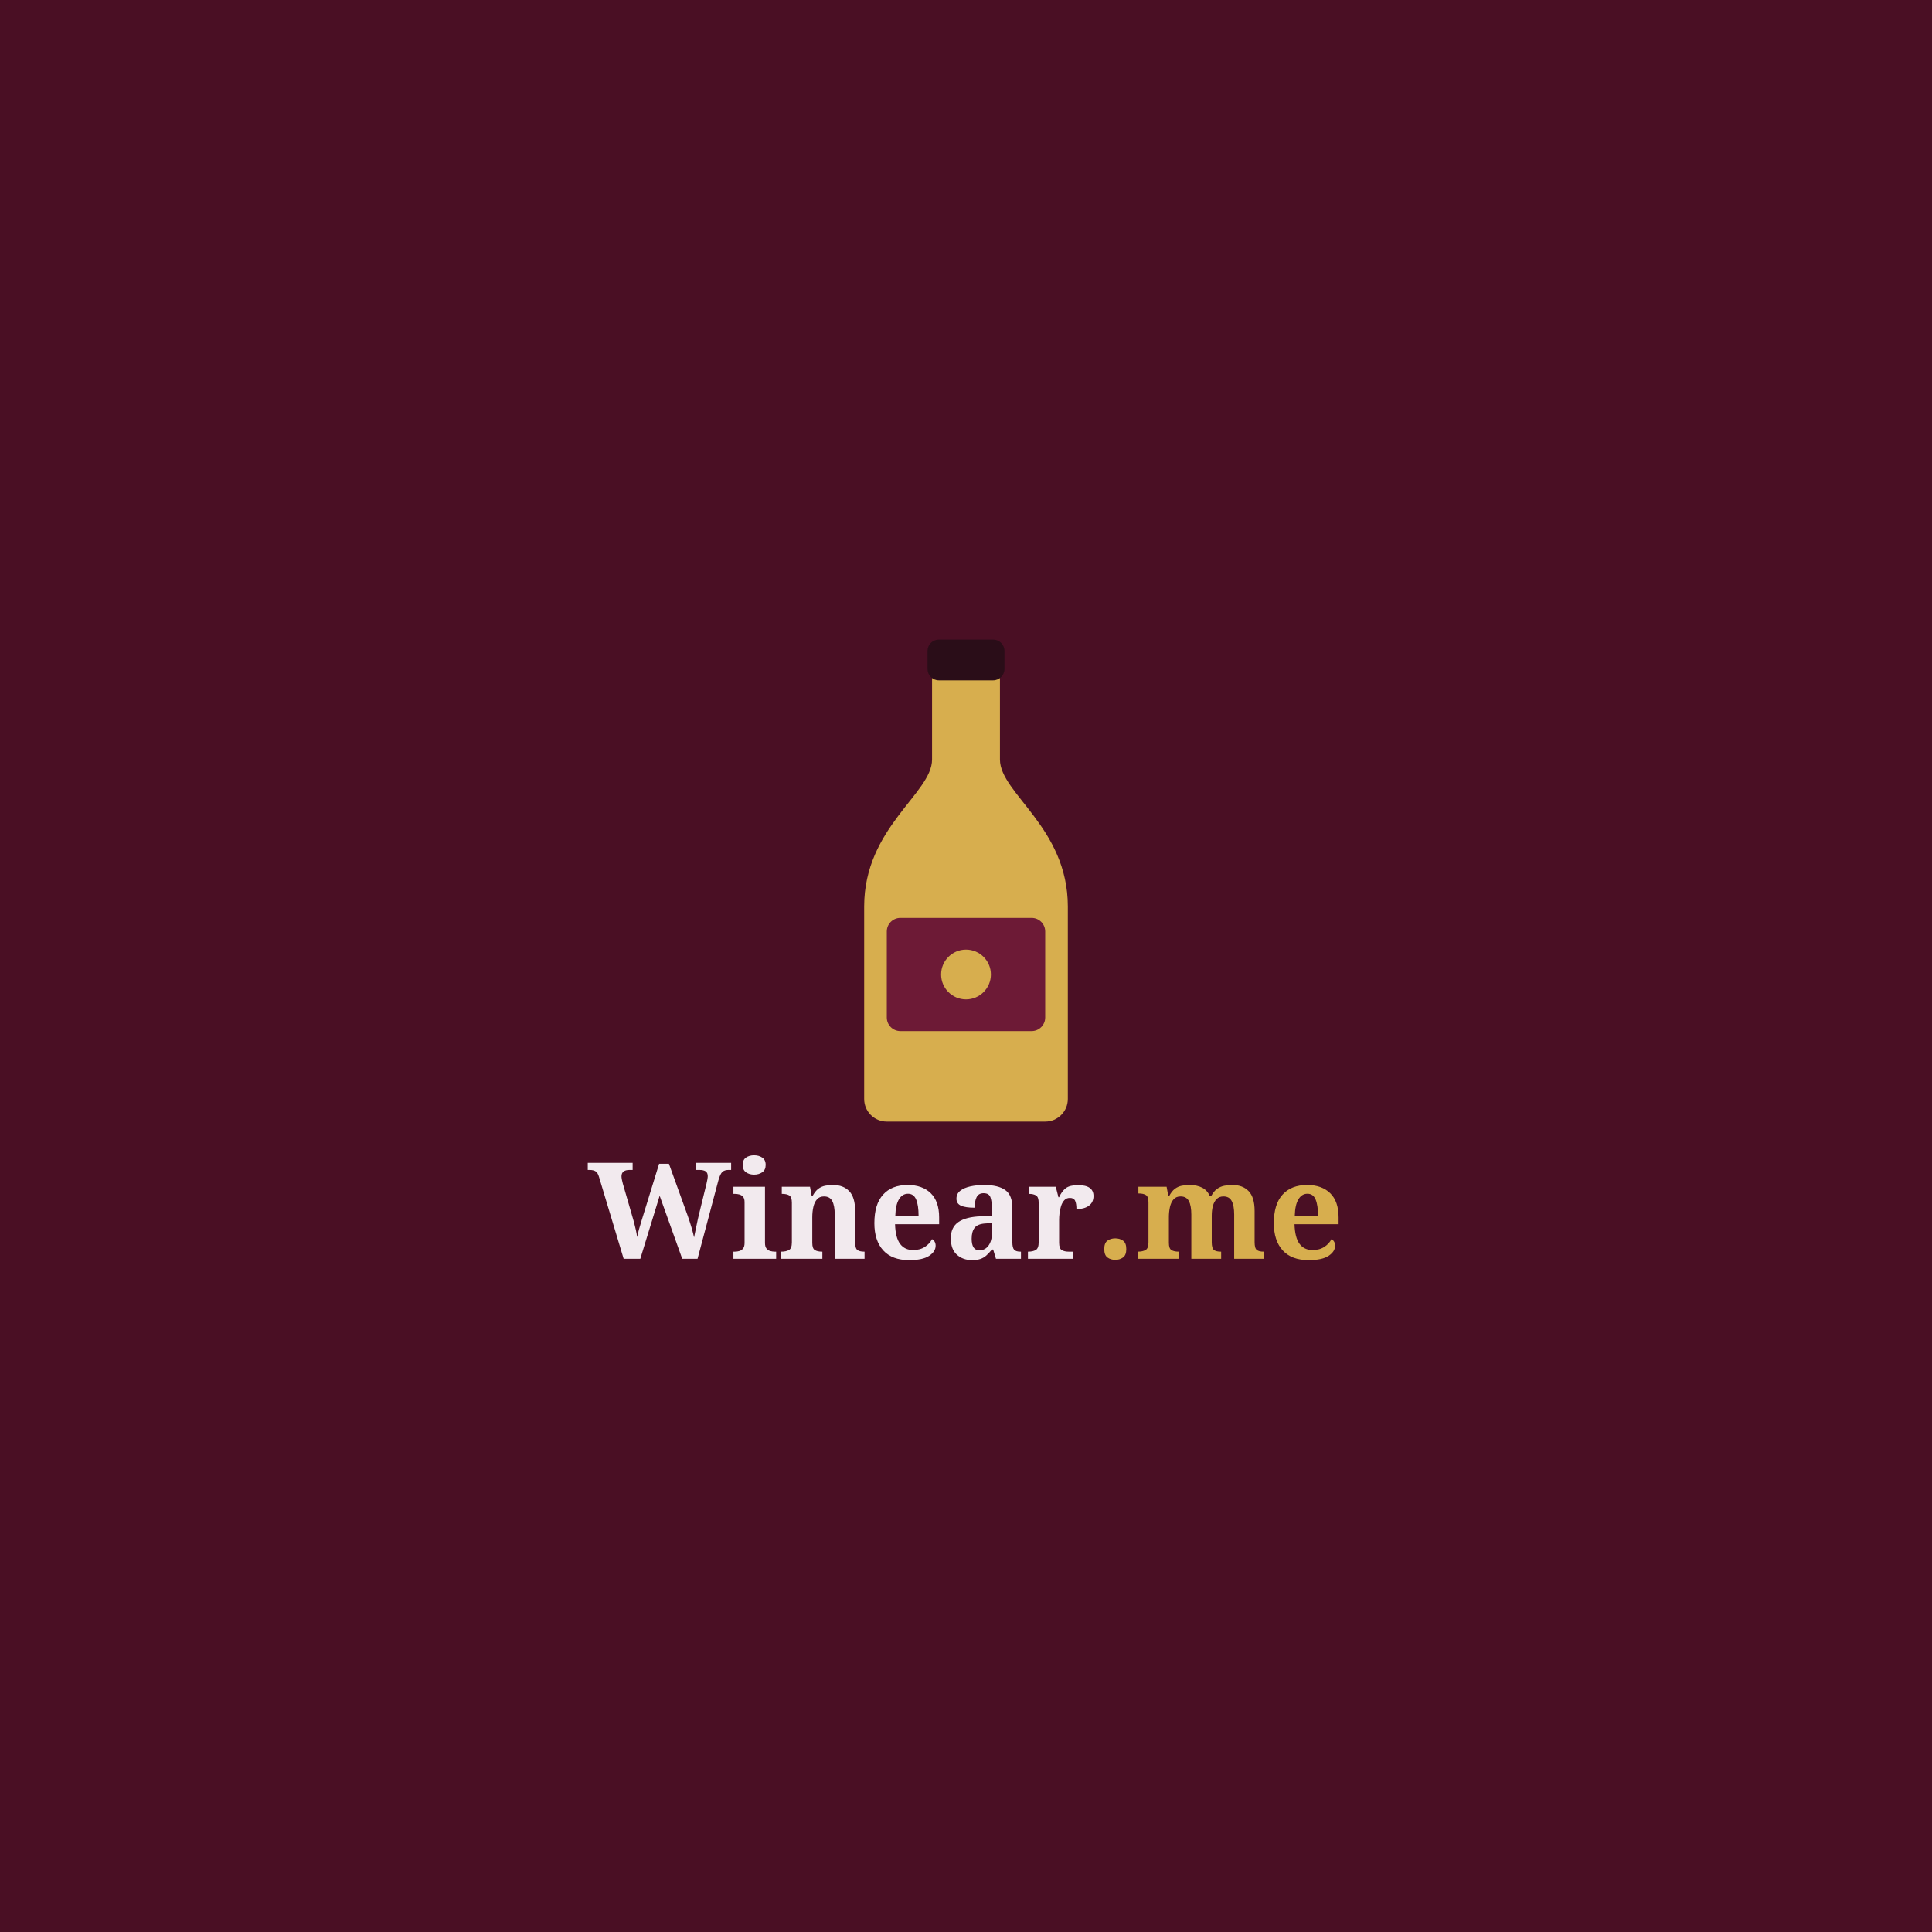
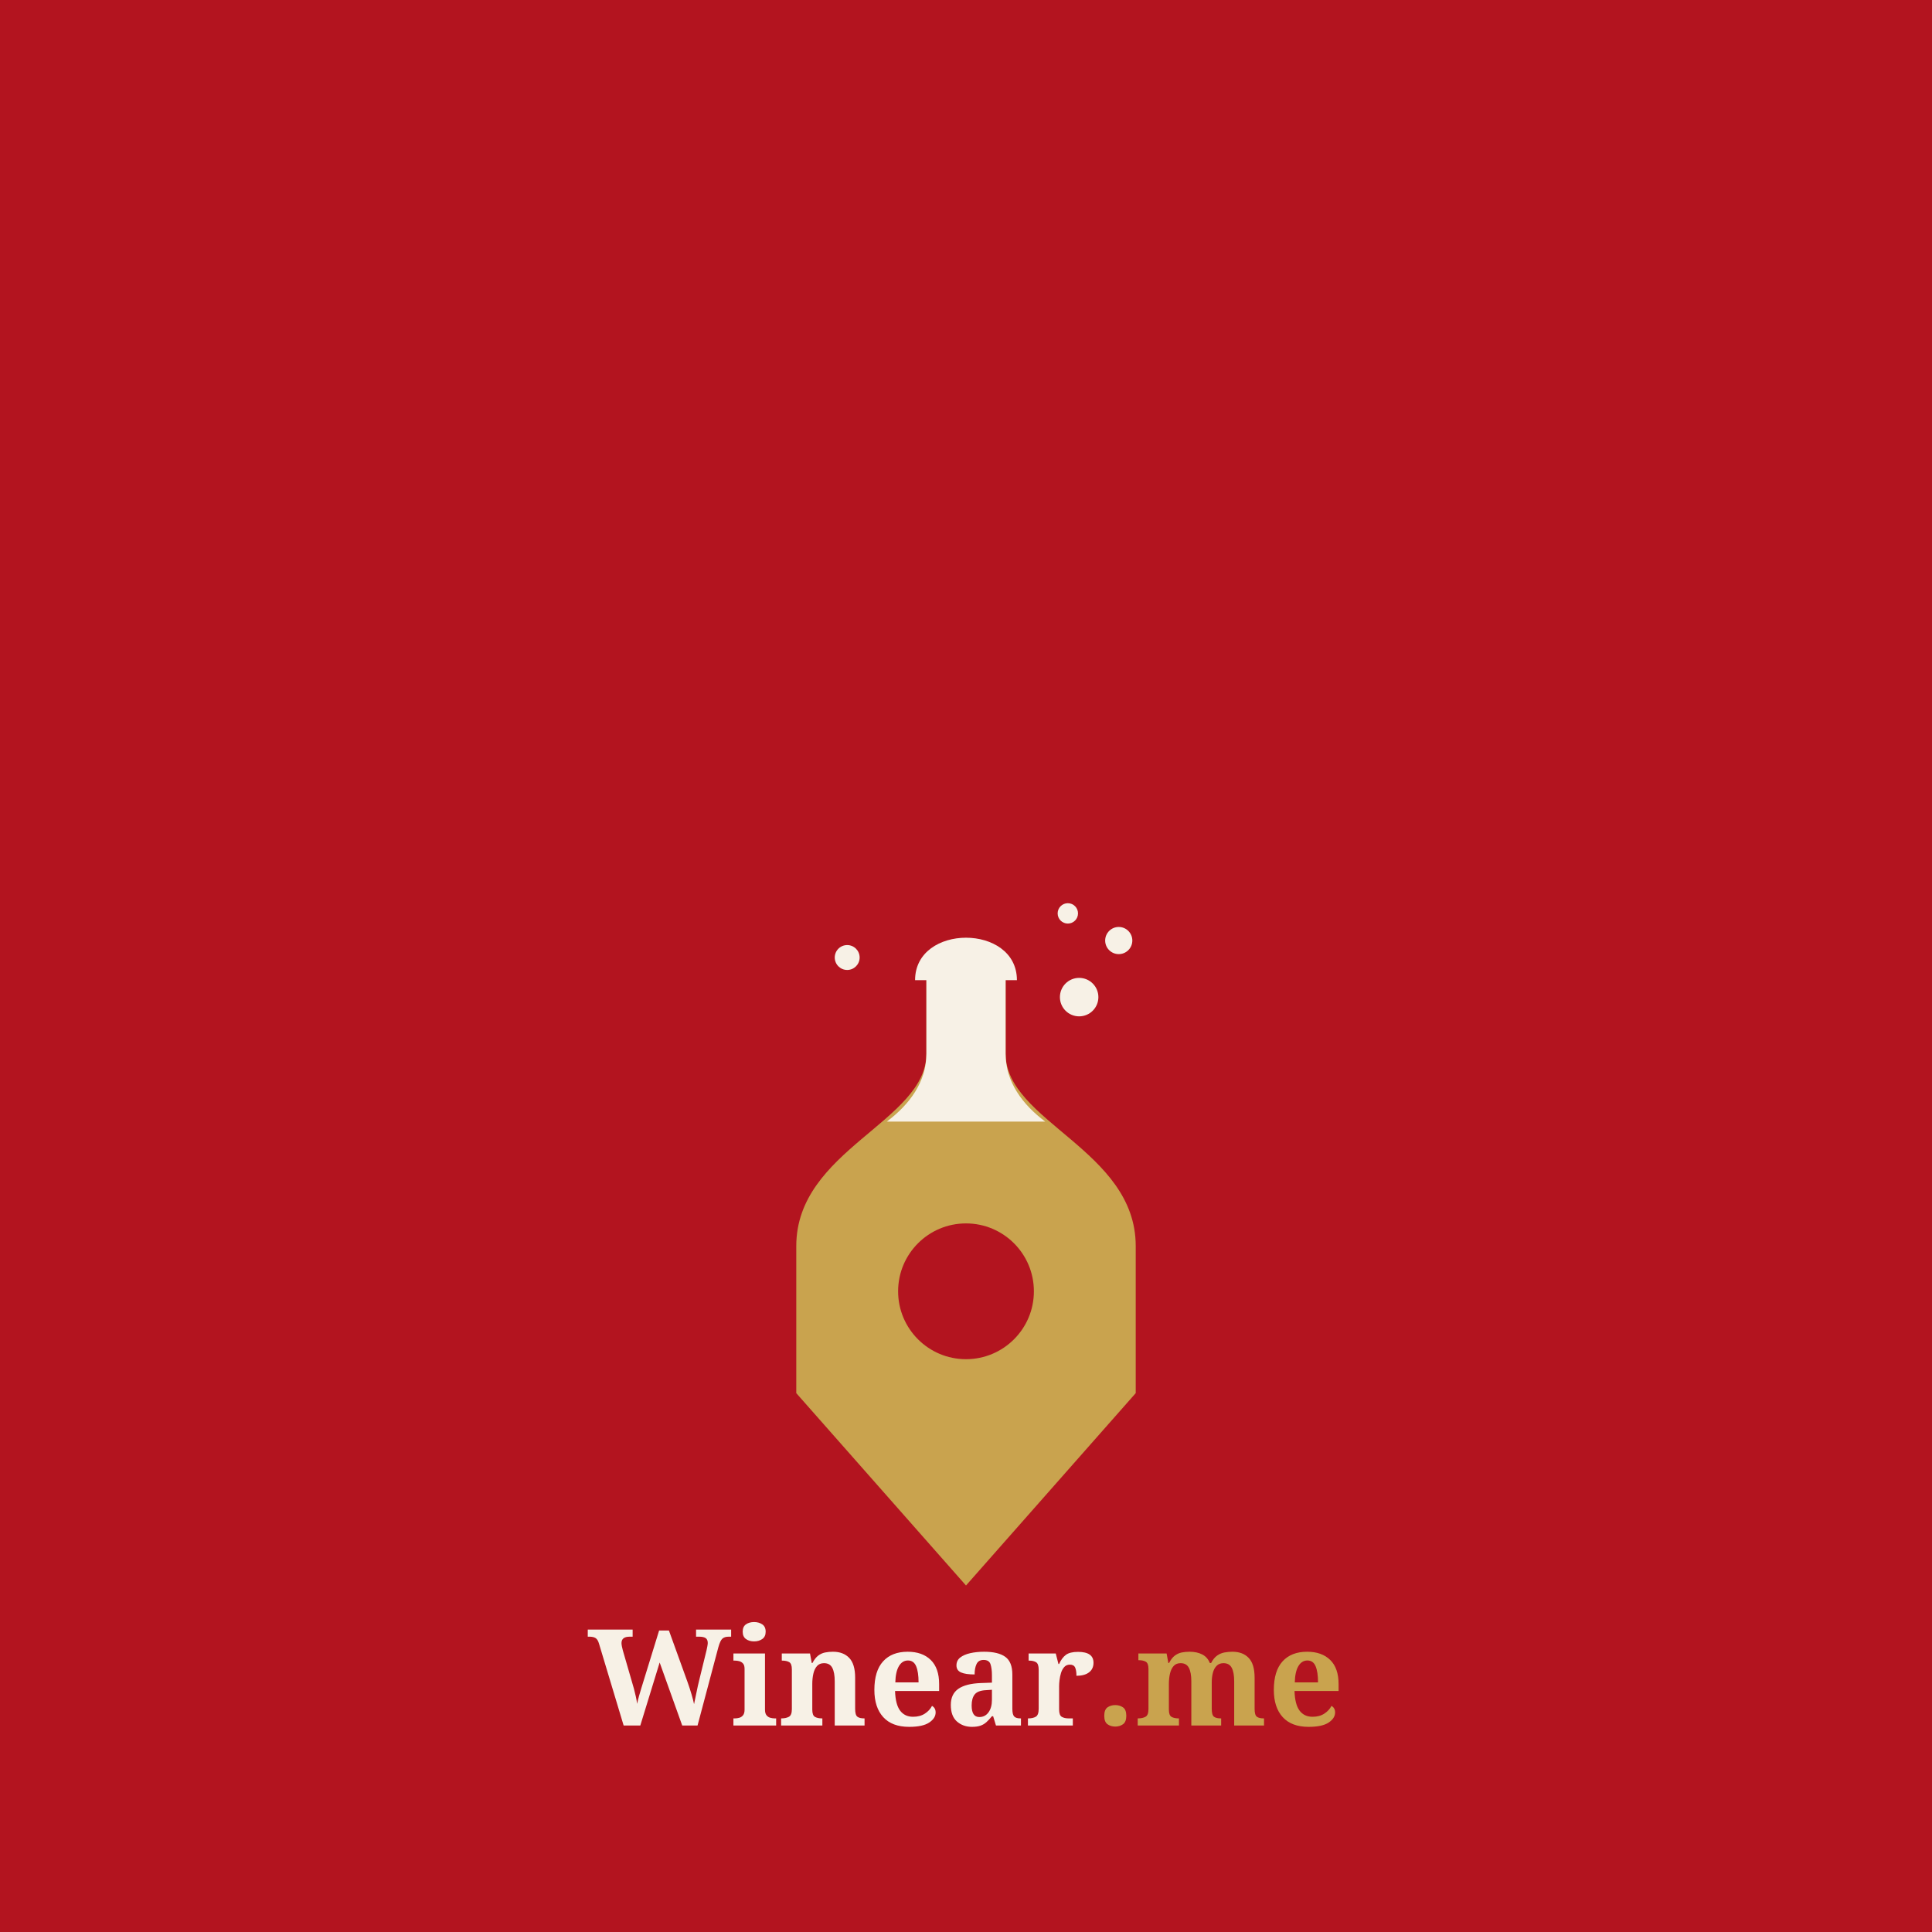
<svg xmlns="http://www.w3.org/2000/svg" viewBox="0 0 2732 2732">
-   <rect width="2732" height="2732" fill="#4a0f24" />
-   <g transform="translate(1366 1250) scale(16) translate(-13 -22)">
-     <path d="M10 1h6v10c0 3 6 6 6 13v17a2 2 0 0 1-2 2H6a2 2 0 0 1-2-2V24c0-7 6-10 6-13z" fill="#d7ae4e" />
-     <rect x="9.6" y=".4" width="6.8" height="3.6" rx="1" fill="#2a0d18" />
-     <rect x="6" y="25" width="14" height="10" rx="1.2" fill="#6d1a36" />
-     <circle cx="13" cy="30" r="2.2" fill="#d7ae4e" />
+   <rect width="2732" height="2732" fill="#B3141F" />
+   <g transform="translate(854.0 1250) scale(16)">
+     <path d="M28.5 8 H35.5 V15 C35.5 21 47 23.5 47 32 V45 L32 62 L17 45 V32 C17 23.5 28.5 21 28.5 15 Z" fill="#C9A34E" />
+     <path d="M28.5 8 H35.5 V15 C35.5 17.5 37 19.5 39 21 H25 C27 19.5 28.5 17.5 28.5 15 Z" fill="#F7F1E6" />
+     <path d="M27.5 8.5 C27.5 3.5 36.5 3.5 36.5 8.5 Z" fill="#F7F1E6" />
+     <circle cx="42" cy="10" r="1.7" fill="#F7F1E6" />
+     <circle cx="45.5" cy="5" r="1.2" fill="#F7F1E6" />
+     <circle cx="41" cy="2.6" r="0.9" fill="#F7F1E6" />
+     <circle cx="21.5" cy="6.5" r="1.1" fill="#F7F1E6" />
+     <circle cx="32" cy="36" r="6" fill="#B3141F" />
  </g>
-   <text x="1366" y="1780" text-anchor="middle" font-family="Georgia, serif" font-weight="700" font-size="190" fill="#f2eaee">Winear<tspan fill="#d7ae4e">.me</tspan>
+   <text x="1366.0" y="2440" text-anchor="middle" font-family="Fraunces, Georgia, serif" font-weight="700" font-size="190" fill="#F7F1E6">Winear<tspan fill="#C9A34E">.me</tspan>
  </text>
</svg>
